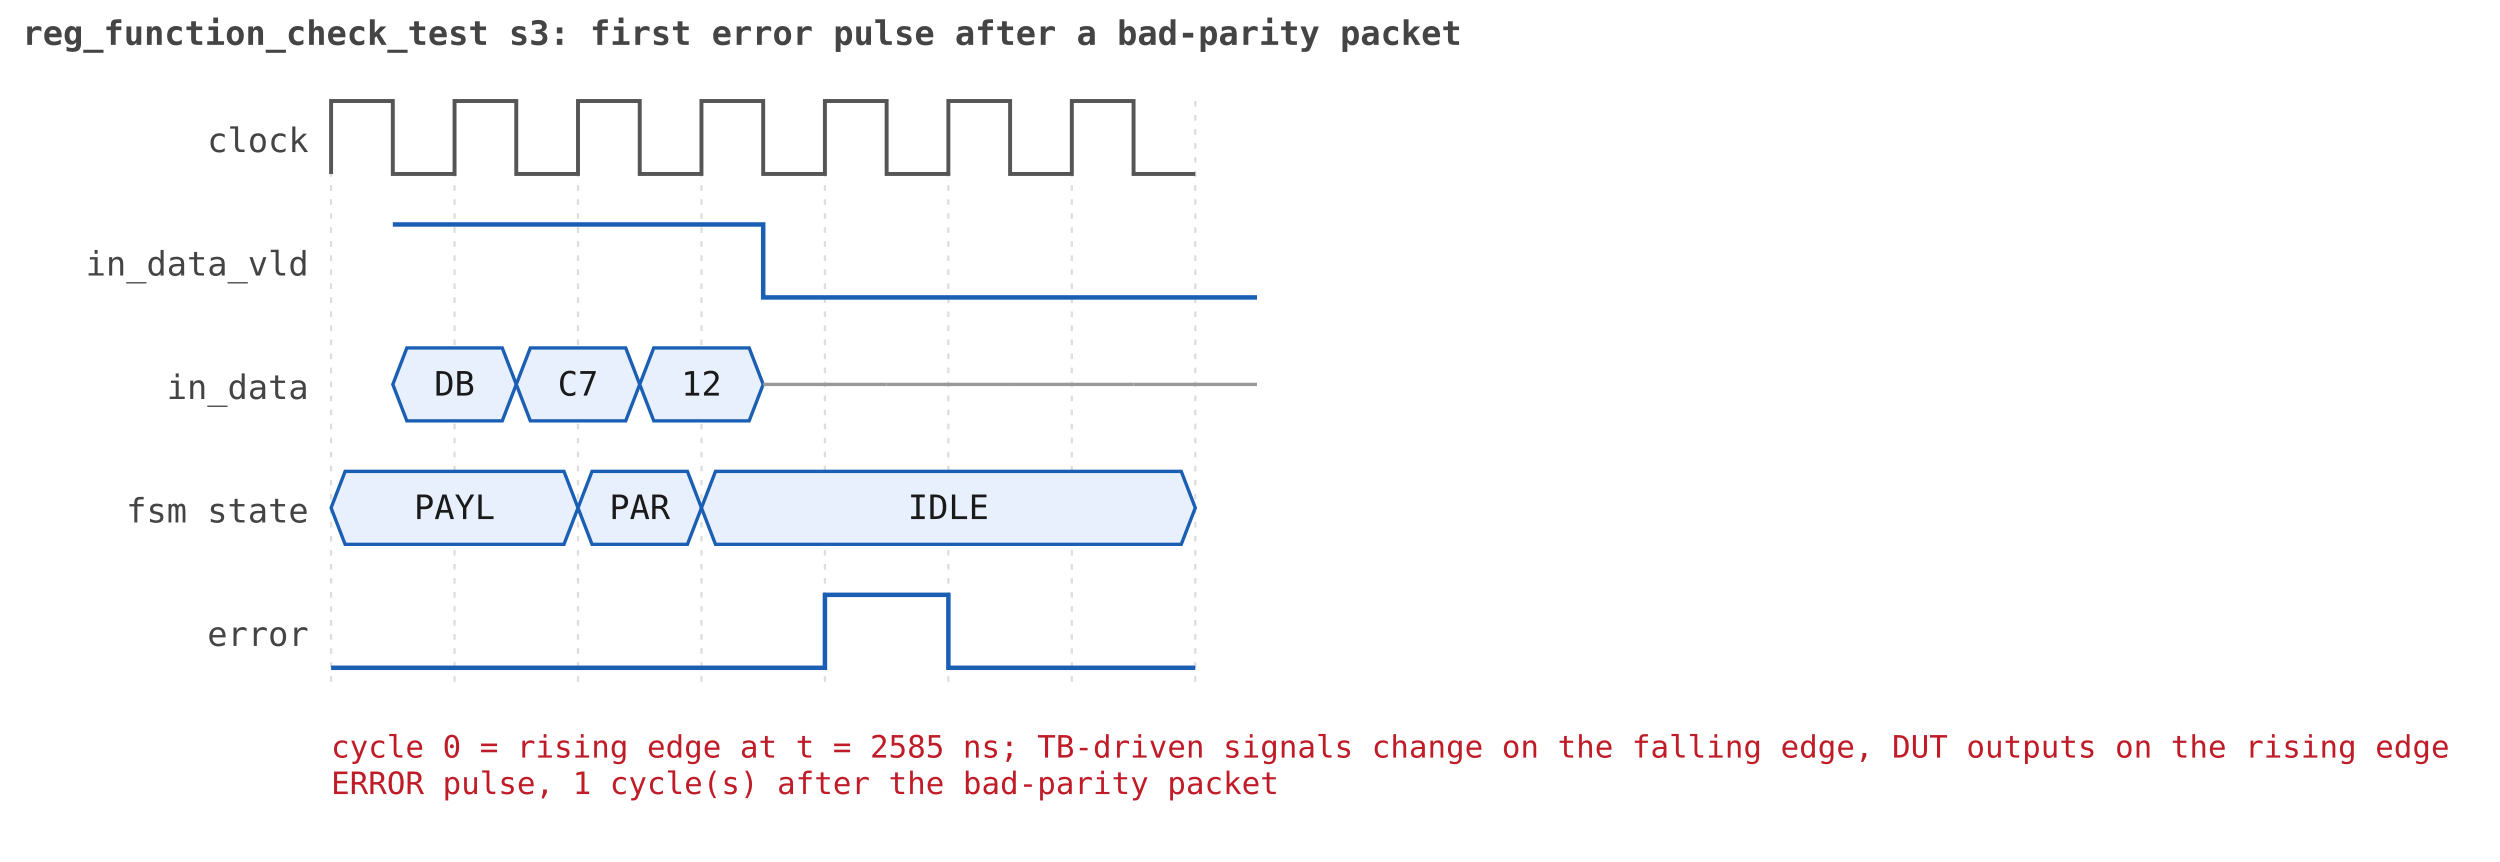
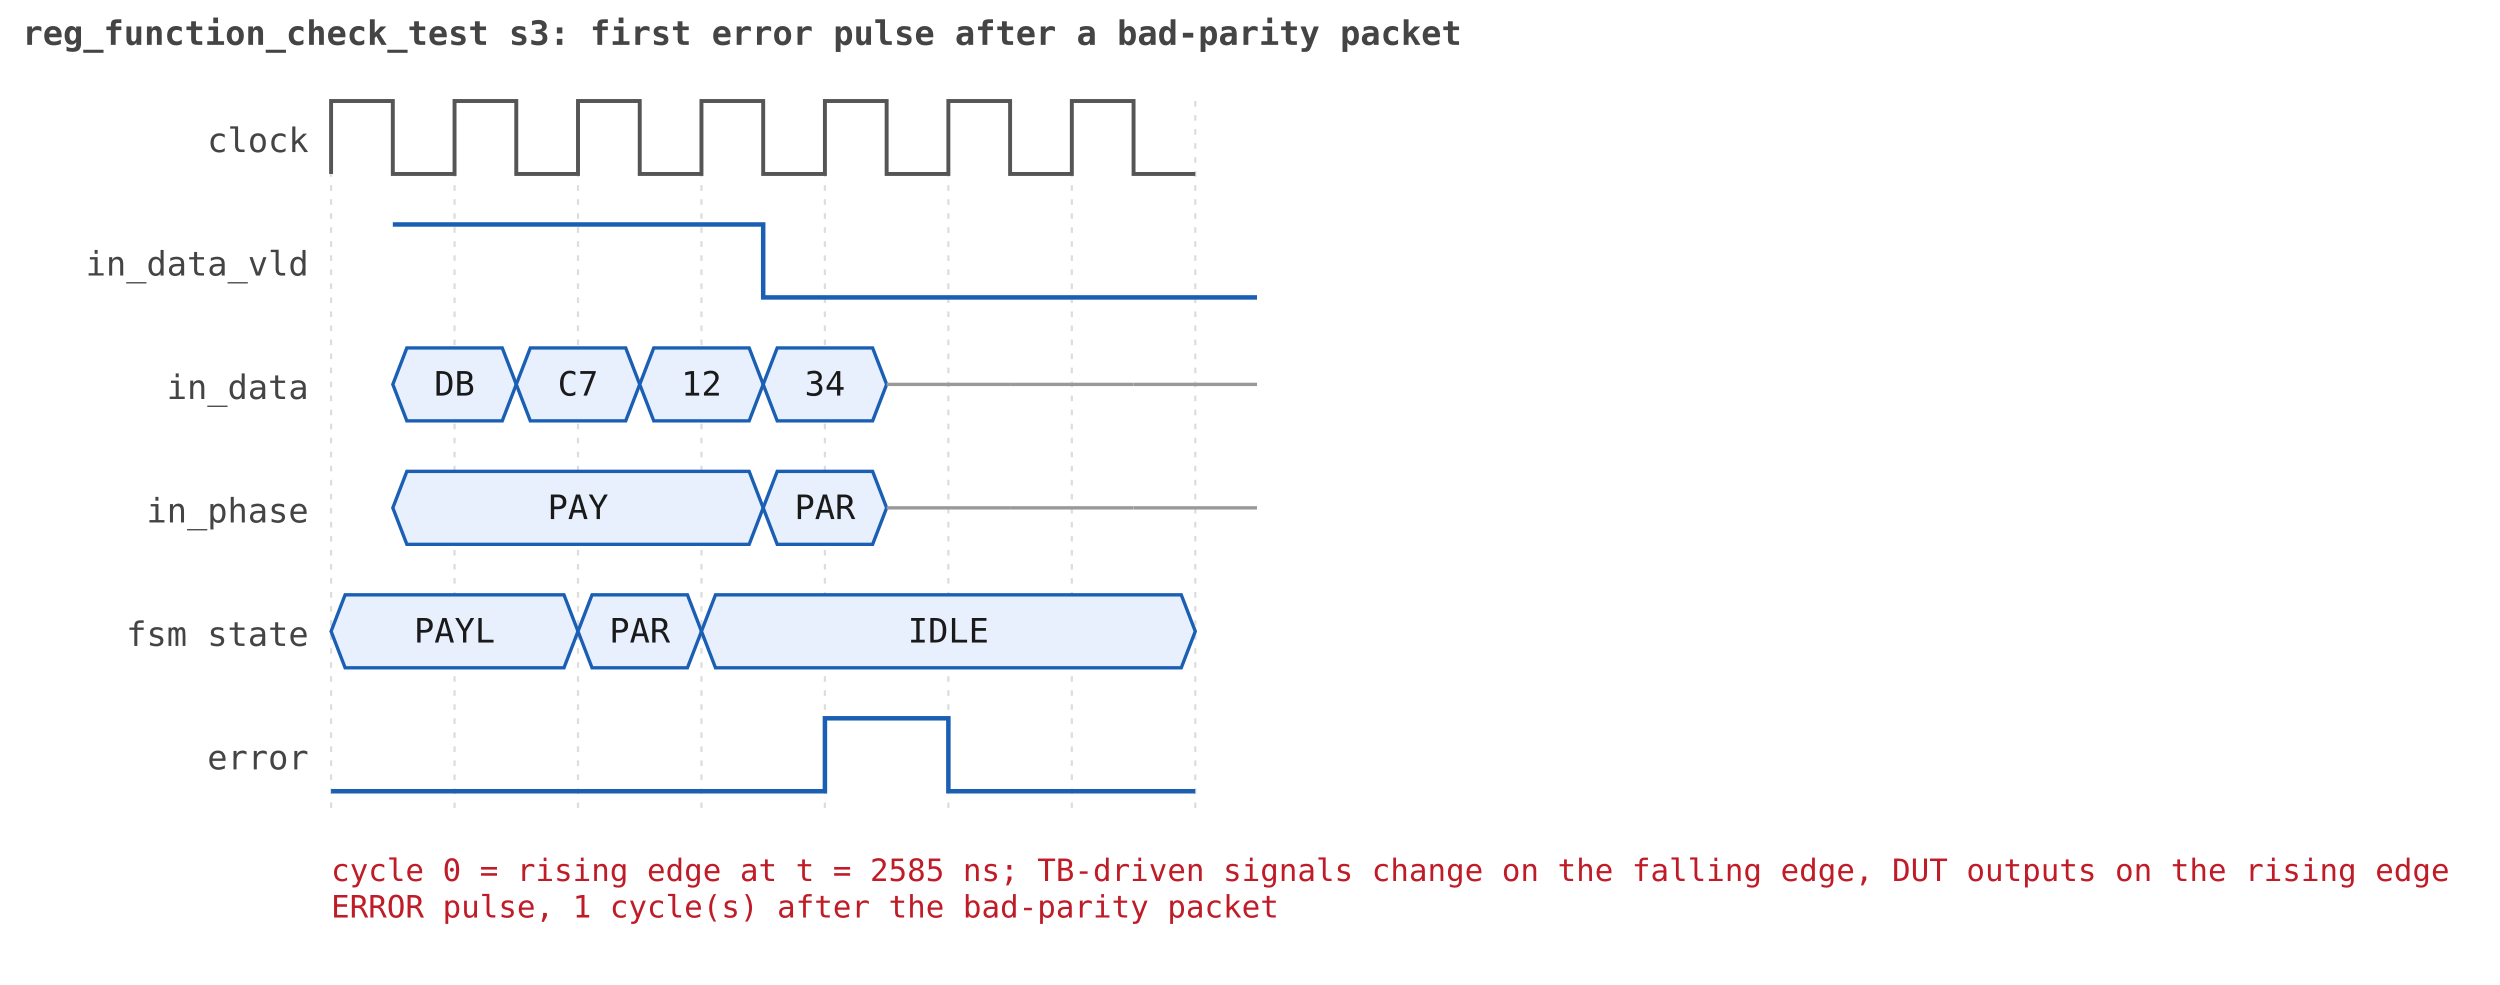
- <svg xmlns="http://www.w3.org/2000/svg" width="891" height="307" viewBox="0 0 891 307" font-family="monospace" font-size="12">
+ <svg xmlns="http://www.w3.org/2000/svg" width="891" height="351" viewBox="0 0 891 351" font-family="monospace" font-size="12">
  <style>.lbl{fill:#444}.sig{fill:none;stroke:#1a5fb4;stroke-width:1.6}.clk{fill:none;stroke:#555;stroke-width:1.4}.bus{fill:#e8f0fe;stroke:#1a5fb4;stroke-width:1.2}.idle{stroke:#999;stroke-width:1.2;stroke-dasharray:0}.z{stroke:#999;stroke-dasharray:3 3}.txt{fill:#1a1a1a;text-anchor:middle}.grid{stroke:#ddd;stroke-width:0.8;stroke-dasharray:2 3}.note{fill:#c01c28;font-size:11px}@media (prefers-color-scheme: dark){.lbl{fill:#ccc}.clk{stroke:#aaa}.txt{fill:#eee}.bus{fill:#1e2a44}.grid{stroke:#444}}</style>
  <text class="lbl" x="8" y="16" font-weight="bold">reg_function_check_test s3: first error pulse after a bad-parity packet</text>
-   <line class="grid" x1="118" y1="36" x2="118" y2="246" />
-   <line class="grid" x1="162" y1="36" x2="162" y2="246" />
-   <line class="grid" x1="206" y1="36" x2="206" y2="246" />
-   <line class="grid" x1="250" y1="36" x2="250" y2="246" />
-   <line class="grid" x1="294" y1="36" x2="294" y2="246" />
-   <line class="grid" x1="338" y1="36" x2="338" y2="246" />
-   <line class="grid" x1="382" y1="36" x2="382" y2="246" />
-   <line class="grid" x1="426" y1="36" x2="426" y2="246" />
+   <line class="grid" x1="118" y1="36" x2="118" y2="290" />
+   <line class="grid" x1="162" y1="36" x2="162" y2="290" />
+   <line class="grid" x1="206" y1="36" x2="206" y2="290" />
+   <line class="grid" x1="250" y1="36" x2="250" y2="290" />
+   <line class="grid" x1="294" y1="36" x2="294" y2="290" />
+   <line class="grid" x1="338" y1="36" x2="338" y2="290" />
+   <line class="grid" x1="382" y1="36" x2="382" y2="290" />
+   <line class="grid" x1="426" y1="36" x2="426" y2="290" />
  <text class="lbl" x="110" y="54.2" text-anchor="end">clock</text>
  <path class="clk" d="M118,62 L118,36 L140.0,36 L140.0,62 L162,62 L162,62 L162,36 L184.0,36 L184.0,62 L206,62 L206,62 L206,36 L228.0,36 L228.0,62 L250,62 L250,62 L250,36 L272.0,36 L272.0,62 L294,62 L294,62 L294,36 L316.0,36 L316.0,62 L338,62 L338,62 L338,36 L360.0,36 L360.0,62 L382,62 L382,62 L382,36 L404.0,36 L404.0,62 L426,62" />
  <text class="lbl" x="110" y="98.2" text-anchor="end">in_data_vld</text>
  <path class="sig" d="M140.0,80 L184.0,80 L184.0,80 L228.0,80 L228.0,80 L272.0,80 L272.0,80 L272.0,106 L316.0,106 L316.0,106 L360.0,106 L360.0,106 L404.0,106 L404.0,106 L448.0,106" />
  <text class="lbl" x="110" y="142.2" text-anchor="end">in_data</text>
  <path class="bus" d="M140.0,137.0 L145.0,124 L179.0,124 L184.0,137.0 L179.0,150 L145.0,150 Z" />
  <text class="txt" x="162.0" y="141.0">DB</text>
  <path class="bus" d="M184.0,137.0 L189.0,124 L223.0,124 L228.0,137.0 L223.0,150 L189.0,150 Z" />
  <text class="txt" x="206.0" y="141.0">C7</text>
  <path class="bus" d="M228.0,137.0 L233.0,124 L267.0,124 L272.0,137.0 L267.0,150 L233.0,150 Z" />
  <text class="txt" x="250.0" y="141.0">12</text>
-   <line class="idle" x1="272.0" y1="137.0" x2="316.0" y2="137.0" />
+   <path class="bus" d="M272.0,137.0 L277.0,124 L311.0,124 L316.0,137.0 L311.0,150 L277.0,150 Z" />
+   <text class="txt" x="294.0" y="141.0">34</text>
  <line class="idle" x1="316.0" y1="137.0" x2="360.0" y2="137.0" />
  <line class="idle" x1="360.0" y1="137.0" x2="404.0" y2="137.0" />
  <line class="idle" x1="404.0" y1="137.0" x2="448.0" y2="137.0" />
-   <text class="lbl" x="110" y="186.2" text-anchor="end">fsm state</text>
-   <path class="bus" d="M118,181.0 L123,168 L201,168 L206,181.0 L201,194 L123,194 Z" />
-   <text class="txt" x="162.0" y="185.0">PAYL</text>
-   <path class="bus" d="M206,181.0 L211,168 L245,168 L250,181.0 L245,194 L211,194 Z" />
-   <text class="txt" x="228.0" y="185.0">PAR</text>
-   <path class="bus" d="M250,181.0 L255,168 L421,168 L426,181.0 L421,194 L255,194 Z" />
-   <text class="txt" x="338.0" y="185.0">IDLE</text>
-   <text class="lbl" x="110" y="230.2" text-anchor="end">error</text>
-   <path class="sig" d="M118,238 L162,238 L162,238 L206,238 L206,238 L250,238 L250,238 L294,238 L294,238 L294,212 L338,212 L338,212 L338,238 L382,238 L382,238 L426,238" />
-   <text class="note" x="118" y="270">cycle 0 = rising edge at t = 2585 ns; TB-driven signals change on the falling edge, DUT outputs on the rising edge</text>
-   <text class="note" x="118" y="283">ERROR pulse, 1 cycle(s) after the bad-parity packet</text>
+   <text class="lbl" x="110" y="186.2" text-anchor="end">in_phase</text>
+   <path class="bus" d="M140.0,181.0 L145.0,168 L267.0,168 L272.0,181.0 L267.0,194 L145.0,194 Z" />
+   <text class="txt" x="206.0" y="185.0">PAY</text>
+   <path class="bus" d="M272.0,181.0 L277.0,168 L311.0,168 L316.0,181.0 L311.0,194 L277.0,194 Z" />
+   <text class="txt" x="294.0" y="185.0">PAR</text>
+   <line class="idle" x1="316.0" y1="181.0" x2="360.0" y2="181.0" />
+   <line class="idle" x1="360.0" y1="181.0" x2="404.0" y2="181.0" />
+   <line class="idle" x1="404.0" y1="181.0" x2="448.0" y2="181.0" />
+   <text class="lbl" x="110" y="230.2" text-anchor="end">fsm state</text>
+   <path class="bus" d="M118,225.0 L123,212 L201,212 L206,225.0 L201,238 L123,238 Z" />
+   <text class="txt" x="162.0" y="229.0">PAYL</text>
+   <path class="bus" d="M206,225.0 L211,212 L245,212 L250,225.0 L245,238 L211,238 Z" />
+   <text class="txt" x="228.0" y="229.0">PAR</text>
+   <path class="bus" d="M250,225.0 L255,212 L421,212 L426,225.0 L421,238 L255,238 Z" />
+   <text class="txt" x="338.0" y="229.0">IDLE</text>
+   <text class="lbl" x="110" y="274.2" text-anchor="end">error</text>
+   <path class="sig" d="M118,282 L162,282 L162,282 L206,282 L206,282 L250,282 L250,282 L294,282 L294,282 L294,256 L338,256 L338,256 L338,282 L382,282 L382,282 L426,282" />
+   <text class="note" x="118" y="314">cycle 0 = rising edge at t = 2585 ns; TB-driven signals change on the falling edge, DUT outputs on the rising edge</text>
+   <text class="note" x="118" y="327">ERROR pulse, 1 cycle(s) after the bad-parity packet</text>
</svg>
